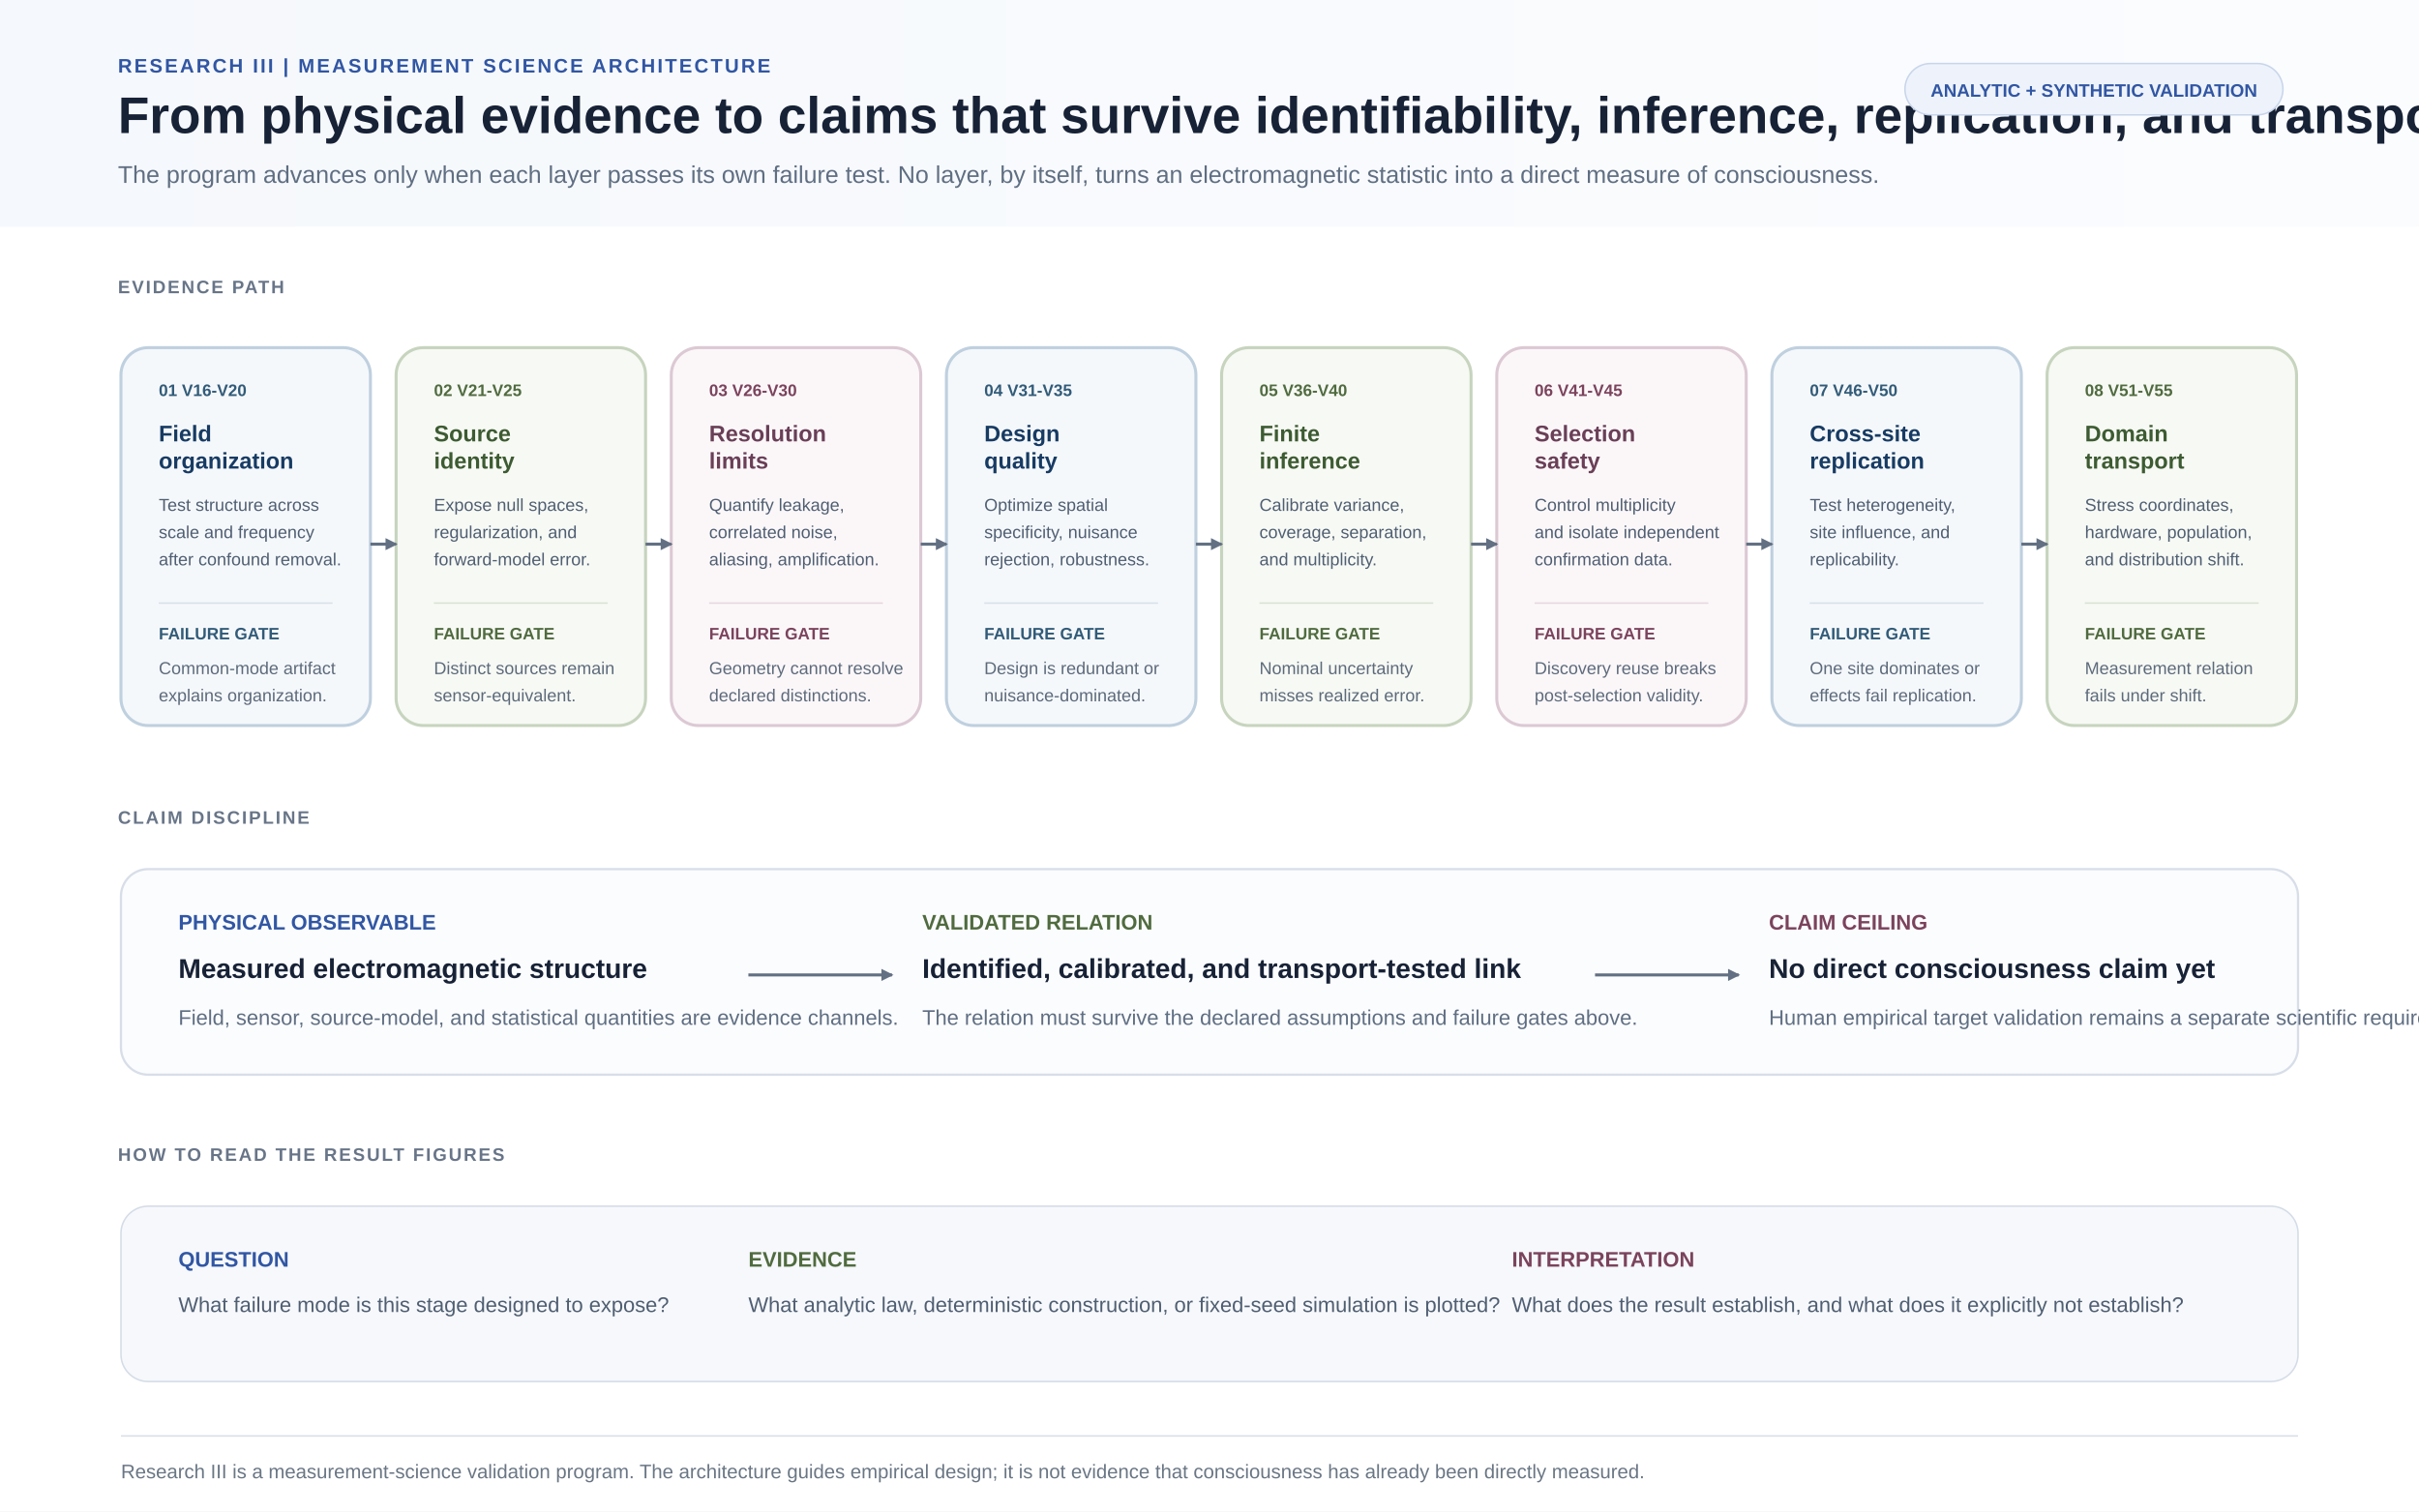
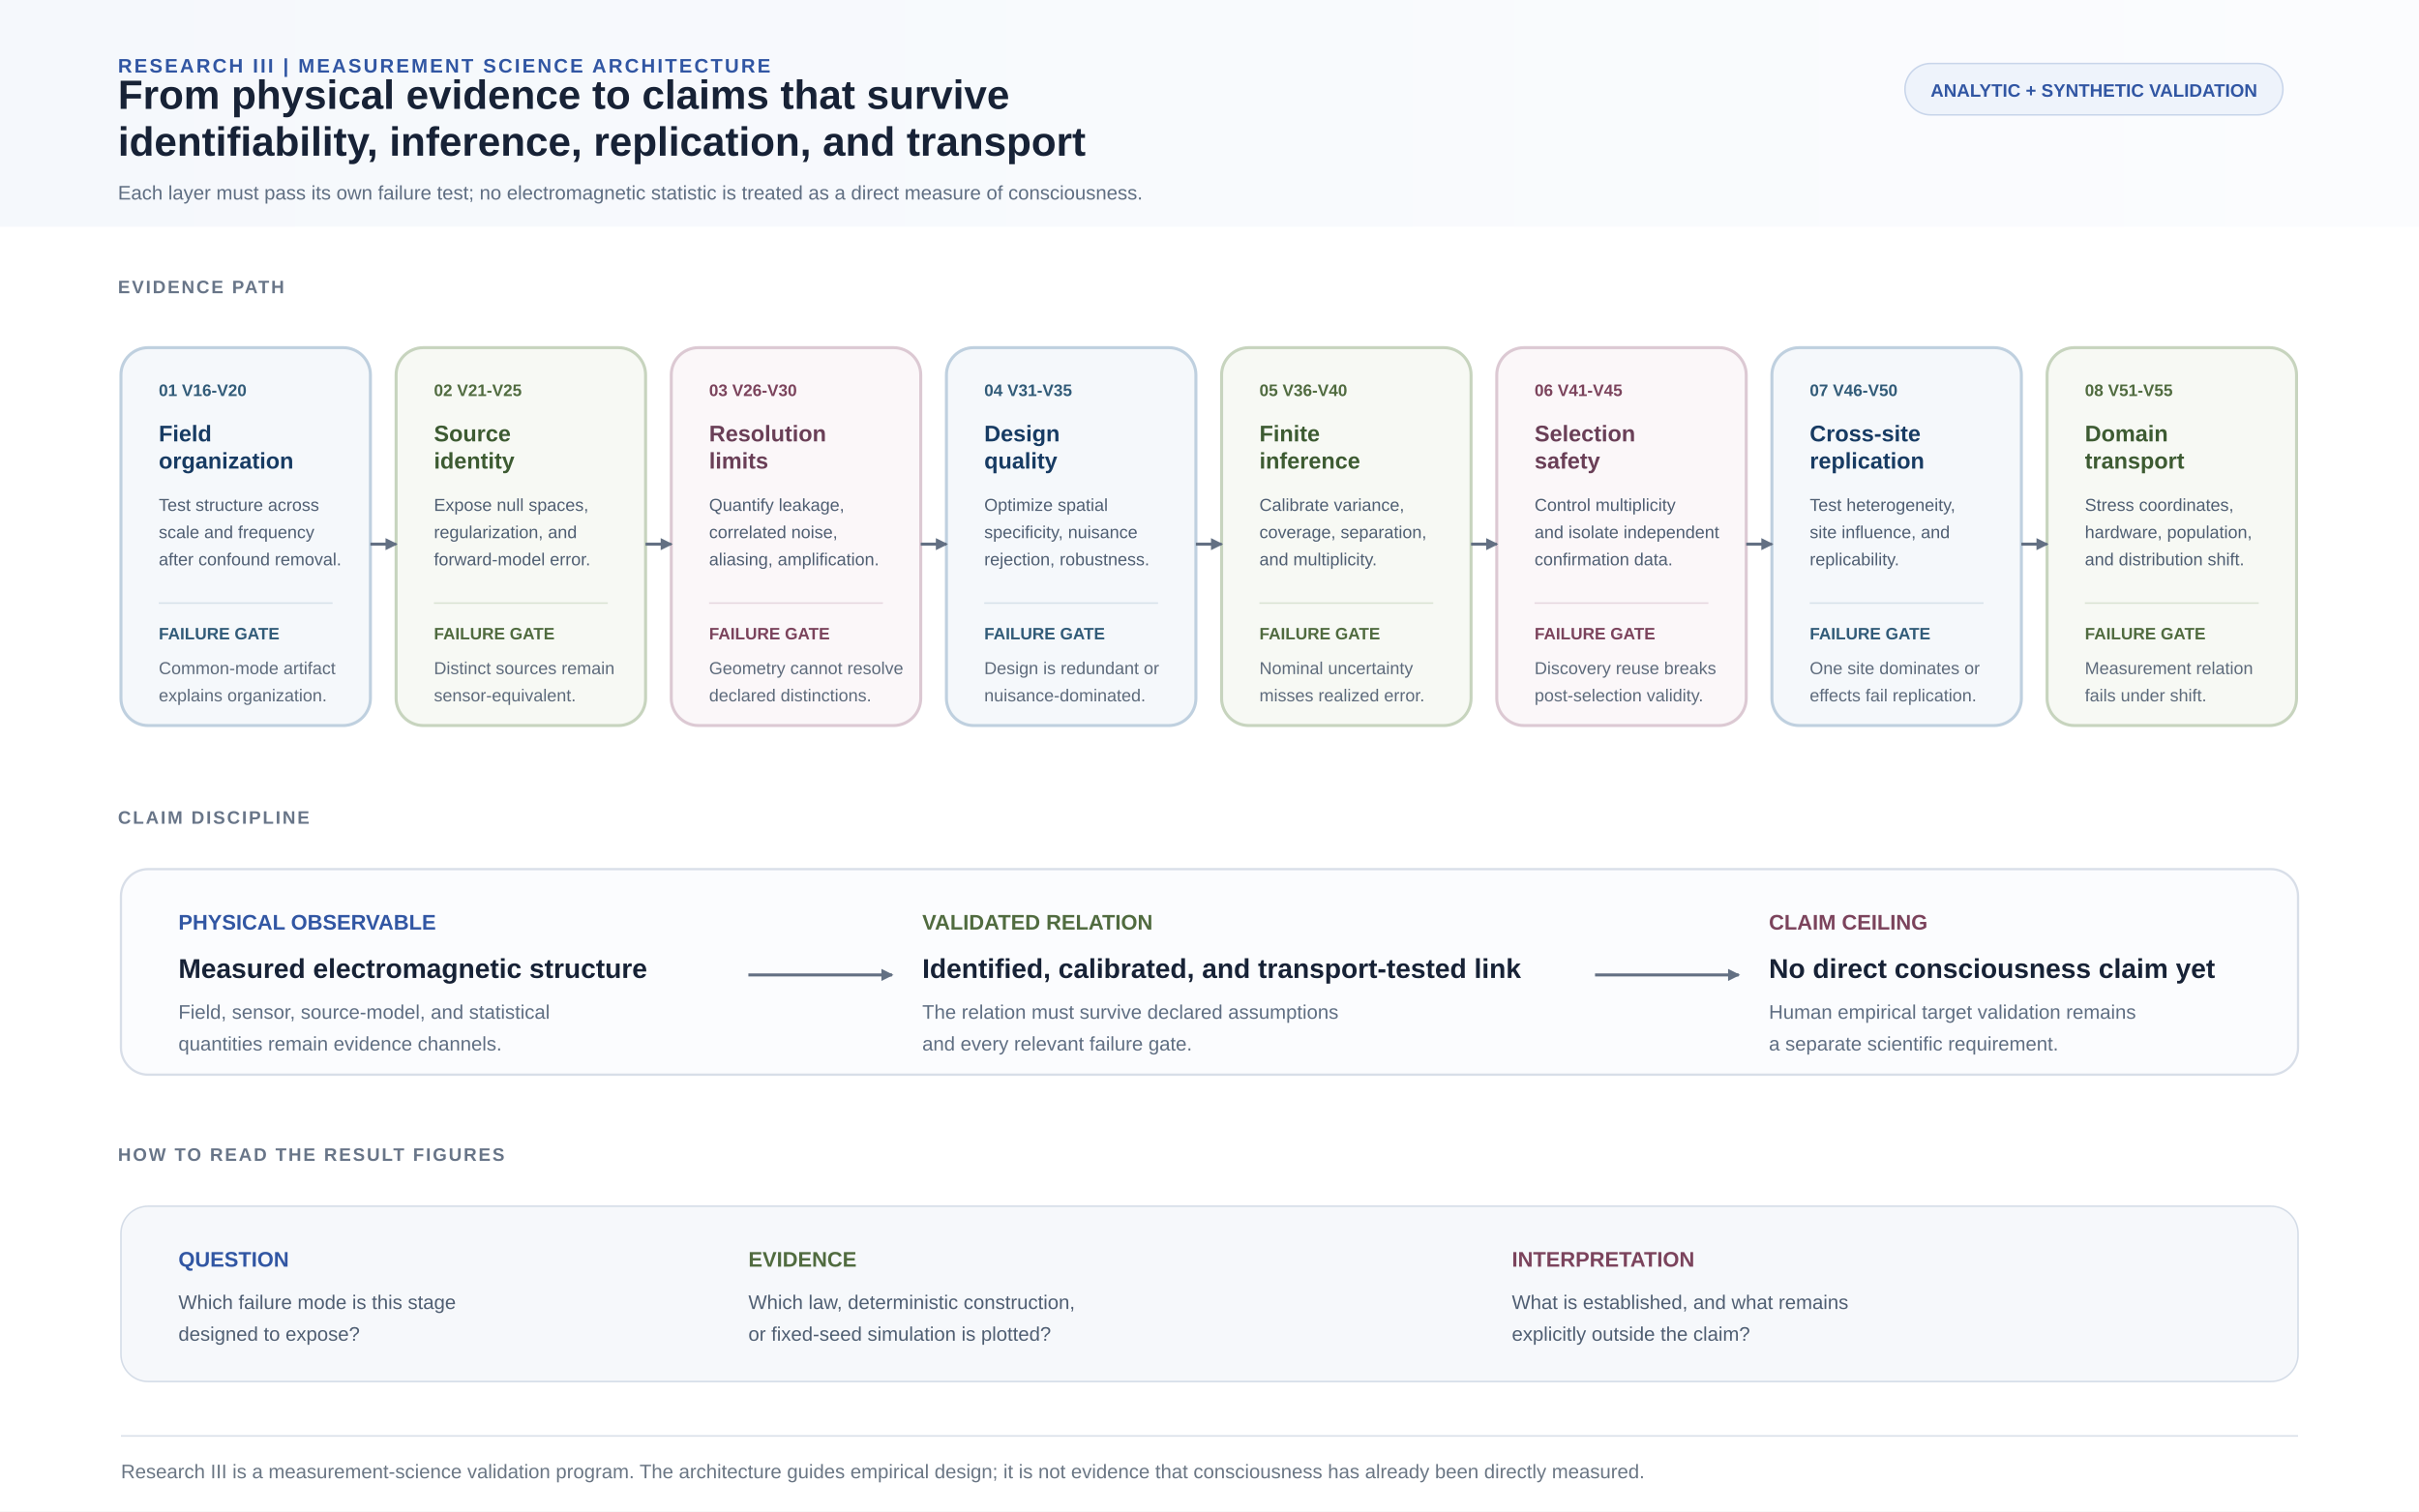
<svg xmlns="http://www.w3.org/2000/svg" width="1600" height="1000" viewBox="0 0 1600 1000">
  <defs>
    <marker id="arrow" markerUnits="userSpaceOnUse" markerWidth="8" markerHeight="8" refX="7" refY="4" orient="auto">
      <path d="M0,0 L8,4 L0,8 Z" fill="#637083" />
    </marker>
    <linearGradient id="headerBand" x1="0" y1="0" x2="1" y2="0">
      <stop offset="0%" stop-color="#f5f8fc" />
      <stop offset="100%" stop-color="#fbfcfe" />
    </linearGradient>
  </defs>
  <rect width="1600" height="1000" fill="#ffffff" />
  <rect x="0" y="0" width="1600" height="150" fill="url(#headerBand)" />
  <text x="78" y="48" font-family="Arial, Helvetica, sans-serif" font-size="13" font-weight="700" letter-spacing="1.4" fill="#3156a3">RESEARCH III  |  MEASUREMENT SCIENCE ARCHITECTURE</text>
-   <text x="78" y="88" font-family="Arial, Helvetica, sans-serif" font-size="34" font-weight="700" fill="#172236">From physical evidence to claims that survive identifiability, inference, replication, and transport</text>
-   <text x="78" y="121" font-family="Arial, Helvetica, sans-serif" font-size="16" fill="#5f6e82">The program advances only when each layer passes its own failure test. No layer, by itself, turns an electromagnetic statistic into a direct measure of consciousness.</text>
+   <text x="78" y="72" font-family="Arial, Helvetica, sans-serif" font-size="27" font-weight="700" fill="#172236">From physical evidence to claims that survive</text>
+   <text x="78" y="103" font-family="Arial, Helvetica, sans-serif" font-size="27" font-weight="700" fill="#172236">identifiability, inference, replication, and transport</text>
+   <text x="78" y="132" font-family="Arial, Helvetica, sans-serif" font-size="13" fill="#5f6e82">Each layer must pass its own failure test; no electromagnetic statistic is treated as a direct measure of consciousness.</text>
  <rect x="1260" y="42" width="250" height="34" rx="17" fill="#eef3fb" stroke="#c8d5ea" />
  <text x="1385" y="64" text-anchor="middle" font-family="Arial, Helvetica, sans-serif" font-size="12" font-weight="700" fill="#3156a3">ANALYTIC + SYNTHETIC VALIDATION</text>
  <text x="78" y="194" font-family="Arial, Helvetica, sans-serif" font-size="12" font-weight="700" letter-spacing="1.2" fill="#687588">EVIDENCE PATH</text>
  <line x1="150" y1="360" x2="1450" y2="360" stroke="#c7d0dc" stroke-width="2" />
  <rect x="80" y="230" width="165" height="250" rx="18" fill="#f5f8fb" stroke="#bfd0df" stroke-width="2" />
  <text x="105" y="262" font-family="Arial, Helvetica, sans-serif" font-size="11" font-weight="700" fill="#315b78">01  V16-V20</text>
  <text x="105" y="292" font-family="Arial, Helvetica, sans-serif" font-size="15" font-weight="700" fill="#173b63">Field</text>
  <text x="105" y="310" font-family="Arial, Helvetica, sans-serif" font-size="15" font-weight="700" fill="#173b63">organization</text>
  <text x="105" y="338" font-family="Arial, Helvetica, sans-serif" font-size="11.5" fill="#4f5e72">Test structure across</text>
  <text x="105" y="356" font-family="Arial, Helvetica, sans-serif" font-size="11.5" fill="#4f5e72">scale and frequency</text>
  <text x="105" y="374" font-family="Arial, Helvetica, sans-serif" font-size="11.5" fill="#4f5e72">after confound removal.</text>
  <line x1="105" y1="399" x2="220" y2="399" stroke="#d7e1ea" />
  <text x="105" y="423" font-family="Arial, Helvetica, sans-serif" font-size="11" font-weight="700" fill="#315b78">FAILURE GATE</text>
  <text x="105" y="446" font-family="Arial, Helvetica, sans-serif" font-size="11.5" fill="#5d6a7b">Common-mode artifact</text>
  <text x="105" y="464" font-family="Arial, Helvetica, sans-serif" font-size="11.5" fill="#5d6a7b">explains organization.</text>
  <rect x="262" y="230" width="165" height="250" rx="18" fill="#f7f9f4" stroke="#c7d4be" stroke-width="2" />
  <text x="287" y="262" font-family="Arial, Helvetica, sans-serif" font-size="11" font-weight="700" fill="#506b3f">02  V21-V25</text>
  <text x="287" y="292" font-family="Arial, Helvetica, sans-serif" font-size="15" font-weight="700" fill="#3d5b32">Source</text>
  <text x="287" y="310" font-family="Arial, Helvetica, sans-serif" font-size="15" font-weight="700" fill="#3d5b32">identity</text>
  <text x="287" y="338" font-family="Arial, Helvetica, sans-serif" font-size="11.5" fill="#4f5e72">Expose null spaces,</text>
  <text x="287" y="356" font-family="Arial, Helvetica, sans-serif" font-size="11.5" fill="#4f5e72">regularization, and</text>
  <text x="287" y="374" font-family="Arial, Helvetica, sans-serif" font-size="11.5" fill="#4f5e72">forward-model error.</text>
  <line x1="287" y1="399" x2="402" y2="399" stroke="#d9e2d3" />
  <text x="287" y="423" font-family="Arial, Helvetica, sans-serif" font-size="11" font-weight="700" fill="#506b3f">FAILURE GATE</text>
  <text x="287" y="446" font-family="Arial, Helvetica, sans-serif" font-size="11.5" fill="#5d6a7b">Distinct sources remain</text>
  <text x="287" y="464" font-family="Arial, Helvetica, sans-serif" font-size="11.5" fill="#5d6a7b">sensor-equivalent.</text>
  <rect x="444" y="230" width="165" height="250" rx="18" fill="#fbf7f9" stroke="#dcc9d3" stroke-width="2" />
  <text x="469" y="262" font-family="Arial, Helvetica, sans-serif" font-size="11" font-weight="700" fill="#7b435c">03  V26-V30</text>
  <text x="469" y="292" font-family="Arial, Helvetica, sans-serif" font-size="15" font-weight="700" fill="#6a3f57">Resolution</text>
  <text x="469" y="310" font-family="Arial, Helvetica, sans-serif" font-size="15" font-weight="700" fill="#6a3f57">limits</text>
  <text x="469" y="338" font-family="Arial, Helvetica, sans-serif" font-size="11.5" fill="#4f5e72">Quantify leakage,</text>
  <text x="469" y="356" font-family="Arial, Helvetica, sans-serif" font-size="11.5" fill="#4f5e72">correlated noise,</text>
  <text x="469" y="374" font-family="Arial, Helvetica, sans-serif" font-size="11.5" fill="#4f5e72">aliasing, amplification.</text>
  <line x1="469" y1="399" x2="584" y2="399" stroke="#e6d7df" />
  <text x="469" y="423" font-family="Arial, Helvetica, sans-serif" font-size="11" font-weight="700" fill="#7b435c">FAILURE GATE</text>
  <text x="469" y="446" font-family="Arial, Helvetica, sans-serif" font-size="11.5" fill="#5d6a7b">Geometry cannot resolve</text>
  <text x="469" y="464" font-family="Arial, Helvetica, sans-serif" font-size="11.5" fill="#5d6a7b">declared distinctions.</text>
  <rect x="626" y="230" width="165" height="250" rx="18" fill="#f5f8fb" stroke="#bfd0df" stroke-width="2" />
  <text x="651" y="262" font-family="Arial, Helvetica, sans-serif" font-size="11" font-weight="700" fill="#315b78">04  V31-V35</text>
  <text x="651" y="292" font-family="Arial, Helvetica, sans-serif" font-size="15" font-weight="700" fill="#173b63">Design</text>
  <text x="651" y="310" font-family="Arial, Helvetica, sans-serif" font-size="15" font-weight="700" fill="#173b63">quality</text>
  <text x="651" y="338" font-family="Arial, Helvetica, sans-serif" font-size="11.5" fill="#4f5e72">Optimize spatial</text>
  <text x="651" y="356" font-family="Arial, Helvetica, sans-serif" font-size="11.5" fill="#4f5e72">specificity, nuisance</text>
  <text x="651" y="374" font-family="Arial, Helvetica, sans-serif" font-size="11.5" fill="#4f5e72">rejection, robustness.</text>
  <line x1="651" y1="399" x2="766" y2="399" stroke="#d7e1ea" />
  <text x="651" y="423" font-family="Arial, Helvetica, sans-serif" font-size="11" font-weight="700" fill="#315b78">FAILURE GATE</text>
  <text x="651" y="446" font-family="Arial, Helvetica, sans-serif" font-size="11.5" fill="#5d6a7b">Design is redundant or</text>
  <text x="651" y="464" font-family="Arial, Helvetica, sans-serif" font-size="11.5" fill="#5d6a7b">nuisance-dominated.</text>
  <rect x="808" y="230" width="165" height="250" rx="18" fill="#f7f9f4" stroke="#c7d4be" stroke-width="2" />
  <text x="833" y="262" font-family="Arial, Helvetica, sans-serif" font-size="11" font-weight="700" fill="#506b3f">05  V36-V40</text>
  <text x="833" y="292" font-family="Arial, Helvetica, sans-serif" font-size="15" font-weight="700" fill="#3d5b32">Finite</text>
  <text x="833" y="310" font-family="Arial, Helvetica, sans-serif" font-size="15" font-weight="700" fill="#3d5b32">inference</text>
  <text x="833" y="338" font-family="Arial, Helvetica, sans-serif" font-size="11.5" fill="#4f5e72">Calibrate variance,</text>
  <text x="833" y="356" font-family="Arial, Helvetica, sans-serif" font-size="11.5" fill="#4f5e72">coverage, separation,</text>
  <text x="833" y="374" font-family="Arial, Helvetica, sans-serif" font-size="11.5" fill="#4f5e72">and multiplicity.</text>
  <line x1="833" y1="399" x2="948" y2="399" stroke="#d9e2d3" />
  <text x="833" y="423" font-family="Arial, Helvetica, sans-serif" font-size="11" font-weight="700" fill="#506b3f">FAILURE GATE</text>
  <text x="833" y="446" font-family="Arial, Helvetica, sans-serif" font-size="11.5" fill="#5d6a7b">Nominal uncertainty</text>
  <text x="833" y="464" font-family="Arial, Helvetica, sans-serif" font-size="11.5" fill="#5d6a7b">misses realized error.</text>
  <rect x="990" y="230" width="165" height="250" rx="18" fill="#fbf7f9" stroke="#dcc9d3" stroke-width="2" />
  <text x="1015" y="262" font-family="Arial, Helvetica, sans-serif" font-size="11" font-weight="700" fill="#7b435c">06  V41-V45</text>
  <text x="1015" y="292" font-family="Arial, Helvetica, sans-serif" font-size="15" font-weight="700" fill="#6a3f57">Selection</text>
  <text x="1015" y="310" font-family="Arial, Helvetica, sans-serif" font-size="15" font-weight="700" fill="#6a3f57">safety</text>
  <text x="1015" y="338" font-family="Arial, Helvetica, sans-serif" font-size="11.5" fill="#4f5e72">Control multiplicity</text>
  <text x="1015" y="356" font-family="Arial, Helvetica, sans-serif" font-size="11.5" fill="#4f5e72">and isolate independent</text>
  <text x="1015" y="374" font-family="Arial, Helvetica, sans-serif" font-size="11.5" fill="#4f5e72">confirmation data.</text>
  <line x1="1015" y1="399" x2="1130" y2="399" stroke="#e6d7df" />
  <text x="1015" y="423" font-family="Arial, Helvetica, sans-serif" font-size="11" font-weight="700" fill="#7b435c">FAILURE GATE</text>
  <text x="1015" y="446" font-family="Arial, Helvetica, sans-serif" font-size="11.5" fill="#5d6a7b">Discovery reuse breaks</text>
  <text x="1015" y="464" font-family="Arial, Helvetica, sans-serif" font-size="11.5" fill="#5d6a7b">post-selection validity.</text>
  <rect x="1172" y="230" width="165" height="250" rx="18" fill="#f5f8fb" stroke="#bfd0df" stroke-width="2" />
  <text x="1197" y="262" font-family="Arial, Helvetica, sans-serif" font-size="11" font-weight="700" fill="#315b78">07  V46-V50</text>
  <text x="1197" y="292" font-family="Arial, Helvetica, sans-serif" font-size="15" font-weight="700" fill="#173b63">Cross-site</text>
  <text x="1197" y="310" font-family="Arial, Helvetica, sans-serif" font-size="15" font-weight="700" fill="#173b63">replication</text>
  <text x="1197" y="338" font-family="Arial, Helvetica, sans-serif" font-size="11.5" fill="#4f5e72">Test heterogeneity,</text>
  <text x="1197" y="356" font-family="Arial, Helvetica, sans-serif" font-size="11.5" fill="#4f5e72">site influence, and</text>
  <text x="1197" y="374" font-family="Arial, Helvetica, sans-serif" font-size="11.5" fill="#4f5e72">replicability.</text>
  <line x1="1197" y1="399" x2="1312" y2="399" stroke="#d7e1ea" />
  <text x="1197" y="423" font-family="Arial, Helvetica, sans-serif" font-size="11" font-weight="700" fill="#315b78">FAILURE GATE</text>
  <text x="1197" y="446" font-family="Arial, Helvetica, sans-serif" font-size="11.5" fill="#5d6a7b">One site dominates or</text>
  <text x="1197" y="464" font-family="Arial, Helvetica, sans-serif" font-size="11.5" fill="#5d6a7b">effects fail replication.</text>
  <rect x="1354" y="230" width="165" height="250" rx="18" fill="#f7f9f4" stroke="#c7d4be" stroke-width="2" />
  <text x="1379" y="262" font-family="Arial, Helvetica, sans-serif" font-size="11" font-weight="700" fill="#506b3f">08  V51-V55</text>
  <text x="1379" y="292" font-family="Arial, Helvetica, sans-serif" font-size="15" font-weight="700" fill="#3d5b32">Domain</text>
  <text x="1379" y="310" font-family="Arial, Helvetica, sans-serif" font-size="15" font-weight="700" fill="#3d5b32">transport</text>
  <text x="1379" y="338" font-family="Arial, Helvetica, sans-serif" font-size="11.5" fill="#4f5e72">Stress coordinates,</text>
  <text x="1379" y="356" font-family="Arial, Helvetica, sans-serif" font-size="11.5" fill="#4f5e72">hardware, population,</text>
  <text x="1379" y="374" font-family="Arial, Helvetica, sans-serif" font-size="11.5" fill="#4f5e72">and distribution shift.</text>
  <line x1="1379" y1="399" x2="1494" y2="399" stroke="#d9e2d3" />
  <text x="1379" y="423" font-family="Arial, Helvetica, sans-serif" font-size="11" font-weight="700" fill="#506b3f">FAILURE GATE</text>
  <text x="1379" y="446" font-family="Arial, Helvetica, sans-serif" font-size="11.5" fill="#5d6a7b">Measurement relation</text>
  <text x="1379" y="464" font-family="Arial, Helvetica, sans-serif" font-size="11.5" fill="#5d6a7b">fails under shift.</text>
  <line x1="245" y1="360" x2="262" y2="360" stroke="#637083" stroke-width="2" marker-end="url(#arrow)" />
  <line x1="427" y1="360" x2="444" y2="360" stroke="#637083" stroke-width="2" marker-end="url(#arrow)" />
  <line x1="609" y1="360" x2="626" y2="360" stroke="#637083" stroke-width="2" marker-end="url(#arrow)" />
  <line x1="791" y1="360" x2="808" y2="360" stroke="#637083" stroke-width="2" marker-end="url(#arrow)" />
  <line x1="973" y1="360" x2="990" y2="360" stroke="#637083" stroke-width="2" marker-end="url(#arrow)" />
  <line x1="1155" y1="360" x2="1172" y2="360" stroke="#637083" stroke-width="2" marker-end="url(#arrow)" />
  <line x1="1337" y1="360" x2="1354" y2="360" stroke="#637083" stroke-width="2" marker-end="url(#arrow)" />
  <text x="78" y="545" font-family="Arial, Helvetica, sans-serif" font-size="12" font-weight="700" letter-spacing="1.2" fill="#687588">CLAIM DISCIPLINE</text>
  <rect x="80" y="575" width="1440" height="136" rx="18" fill="#fbfcfe" stroke="#d8dee8" stroke-width="1.5" />
  <text x="118" y="615" font-family="Arial, Helvetica, sans-serif" font-size="14" font-weight="700" fill="#3156a3">PHYSICAL OBSERVABLE</text>
  <text x="118" y="647" font-family="Arial, Helvetica, sans-serif" font-size="18" font-weight="700" fill="#172236">Measured electromagnetic structure</text>
-   <text x="118" y="678" font-family="Arial, Helvetica, sans-serif" font-size="14" fill="#5f6e82">Field, sensor, source-model, and statistical quantities are evidence channels.</text>
+   <text x="118" y="674" font-family="Arial, Helvetica, sans-serif" font-size="13" fill="#5f6e82">Field, sensor, source-model, and statistical</text>
+   <text x="118" y="695" font-family="Arial, Helvetica, sans-serif" font-size="13" fill="#5f6e82">quantities remain evidence channels.</text>
  <line x1="495" y1="645" x2="590" y2="645" stroke="#637083" stroke-width="2" marker-end="url(#arrow)" />
  <text x="610" y="615" font-family="Arial, Helvetica, sans-serif" font-size="14" font-weight="700" fill="#506b3f">VALIDATED RELATION</text>
  <text x="610" y="647" font-family="Arial, Helvetica, sans-serif" font-size="18" font-weight="700" fill="#172236">Identified, calibrated, and transport-tested link</text>
-   <text x="610" y="678" font-family="Arial, Helvetica, sans-serif" font-size="14" fill="#5f6e82">The relation must survive the declared assumptions and failure gates above.</text>
+   <text x="610" y="674" font-family="Arial, Helvetica, sans-serif" font-size="13" fill="#5f6e82">The relation must survive declared assumptions</text>
+   <text x="610" y="695" font-family="Arial, Helvetica, sans-serif" font-size="13" fill="#5f6e82">and every relevant failure gate.</text>
  <line x1="1055" y1="645" x2="1150" y2="645" stroke="#637083" stroke-width="2" marker-end="url(#arrow)" />
  <text x="1170" y="615" font-family="Arial, Helvetica, sans-serif" font-size="14" font-weight="700" fill="#7b435c">CLAIM CEILING</text>
  <text x="1170" y="647" font-family="Arial, Helvetica, sans-serif" font-size="18" font-weight="700" fill="#172236">No direct consciousness claim yet</text>
-   <text x="1170" y="678" font-family="Arial, Helvetica, sans-serif" font-size="14" fill="#5f6e82">Human empirical target validation remains a separate scientific requirement.</text>
+   <text x="1170" y="674" font-family="Arial, Helvetica, sans-serif" font-size="13" fill="#5f6e82">Human empirical target validation remains</text>
+   <text x="1170" y="695" font-family="Arial, Helvetica, sans-serif" font-size="13" fill="#5f6e82">a separate scientific requirement.</text>
  <text x="78" y="768" font-family="Arial, Helvetica, sans-serif" font-size="12" font-weight="700" letter-spacing="1.2" fill="#687588">HOW TO READ THE RESULT FIGURES</text>
  <rect x="80" y="798" width="1440" height="116" rx="18" fill="#f6f8fb" stroke="#d4dce7" />
  <text x="118" y="838" font-family="Arial, Helvetica, sans-serif" font-size="14" font-weight="700" fill="#3156a3">QUESTION</text>
-   <text x="118" y="868" font-family="Arial, Helvetica, sans-serif" font-size="14" fill="#4f5e72">What failure mode is this stage designed to expose?</text>
+   <text x="118" y="866" font-family="Arial, Helvetica, sans-serif" font-size="13" fill="#4f5e72">Which failure mode is this stage</text>
+   <text x="118" y="887" font-family="Arial, Helvetica, sans-serif" font-size="13" fill="#4f5e72">designed to expose?</text>
  <text x="495" y="838" font-family="Arial, Helvetica, sans-serif" font-size="14" font-weight="700" fill="#506b3f">EVIDENCE</text>
-   <text x="495" y="868" font-family="Arial, Helvetica, sans-serif" font-size="14" fill="#4f5e72">What analytic law, deterministic construction, or fixed-seed simulation is plotted?</text>
+   <text x="495" y="866" font-family="Arial, Helvetica, sans-serif" font-size="13" fill="#4f5e72">Which law, deterministic construction,</text>
+   <text x="495" y="887" font-family="Arial, Helvetica, sans-serif" font-size="13" fill="#4f5e72">or fixed-seed simulation is plotted?</text>
  <text x="1000" y="838" font-family="Arial, Helvetica, sans-serif" font-size="14" font-weight="700" fill="#7b435c">INTERPRETATION</text>
-   <text x="1000" y="868" font-family="Arial, Helvetica, sans-serif" font-size="14" fill="#4f5e72">What does the result establish, and what does it explicitly not establish?</text>
+   <text x="1000" y="866" font-family="Arial, Helvetica, sans-serif" font-size="13" fill="#4f5e72">What is established, and what remains</text>
+   <text x="1000" y="887" font-family="Arial, Helvetica, sans-serif" font-size="13" fill="#4f5e72">explicitly outside the claim?</text>
  <line x1="80" y1="950" x2="1520" y2="950" stroke="#d8dee8" />
  <text x="80" y="978" font-family="Arial, Helvetica, sans-serif" font-size="13" fill="#6a7684">Research III is a measurement-science validation program. The architecture guides empirical design; it is not evidence that consciousness has already been directly measured.</text>
</svg>
